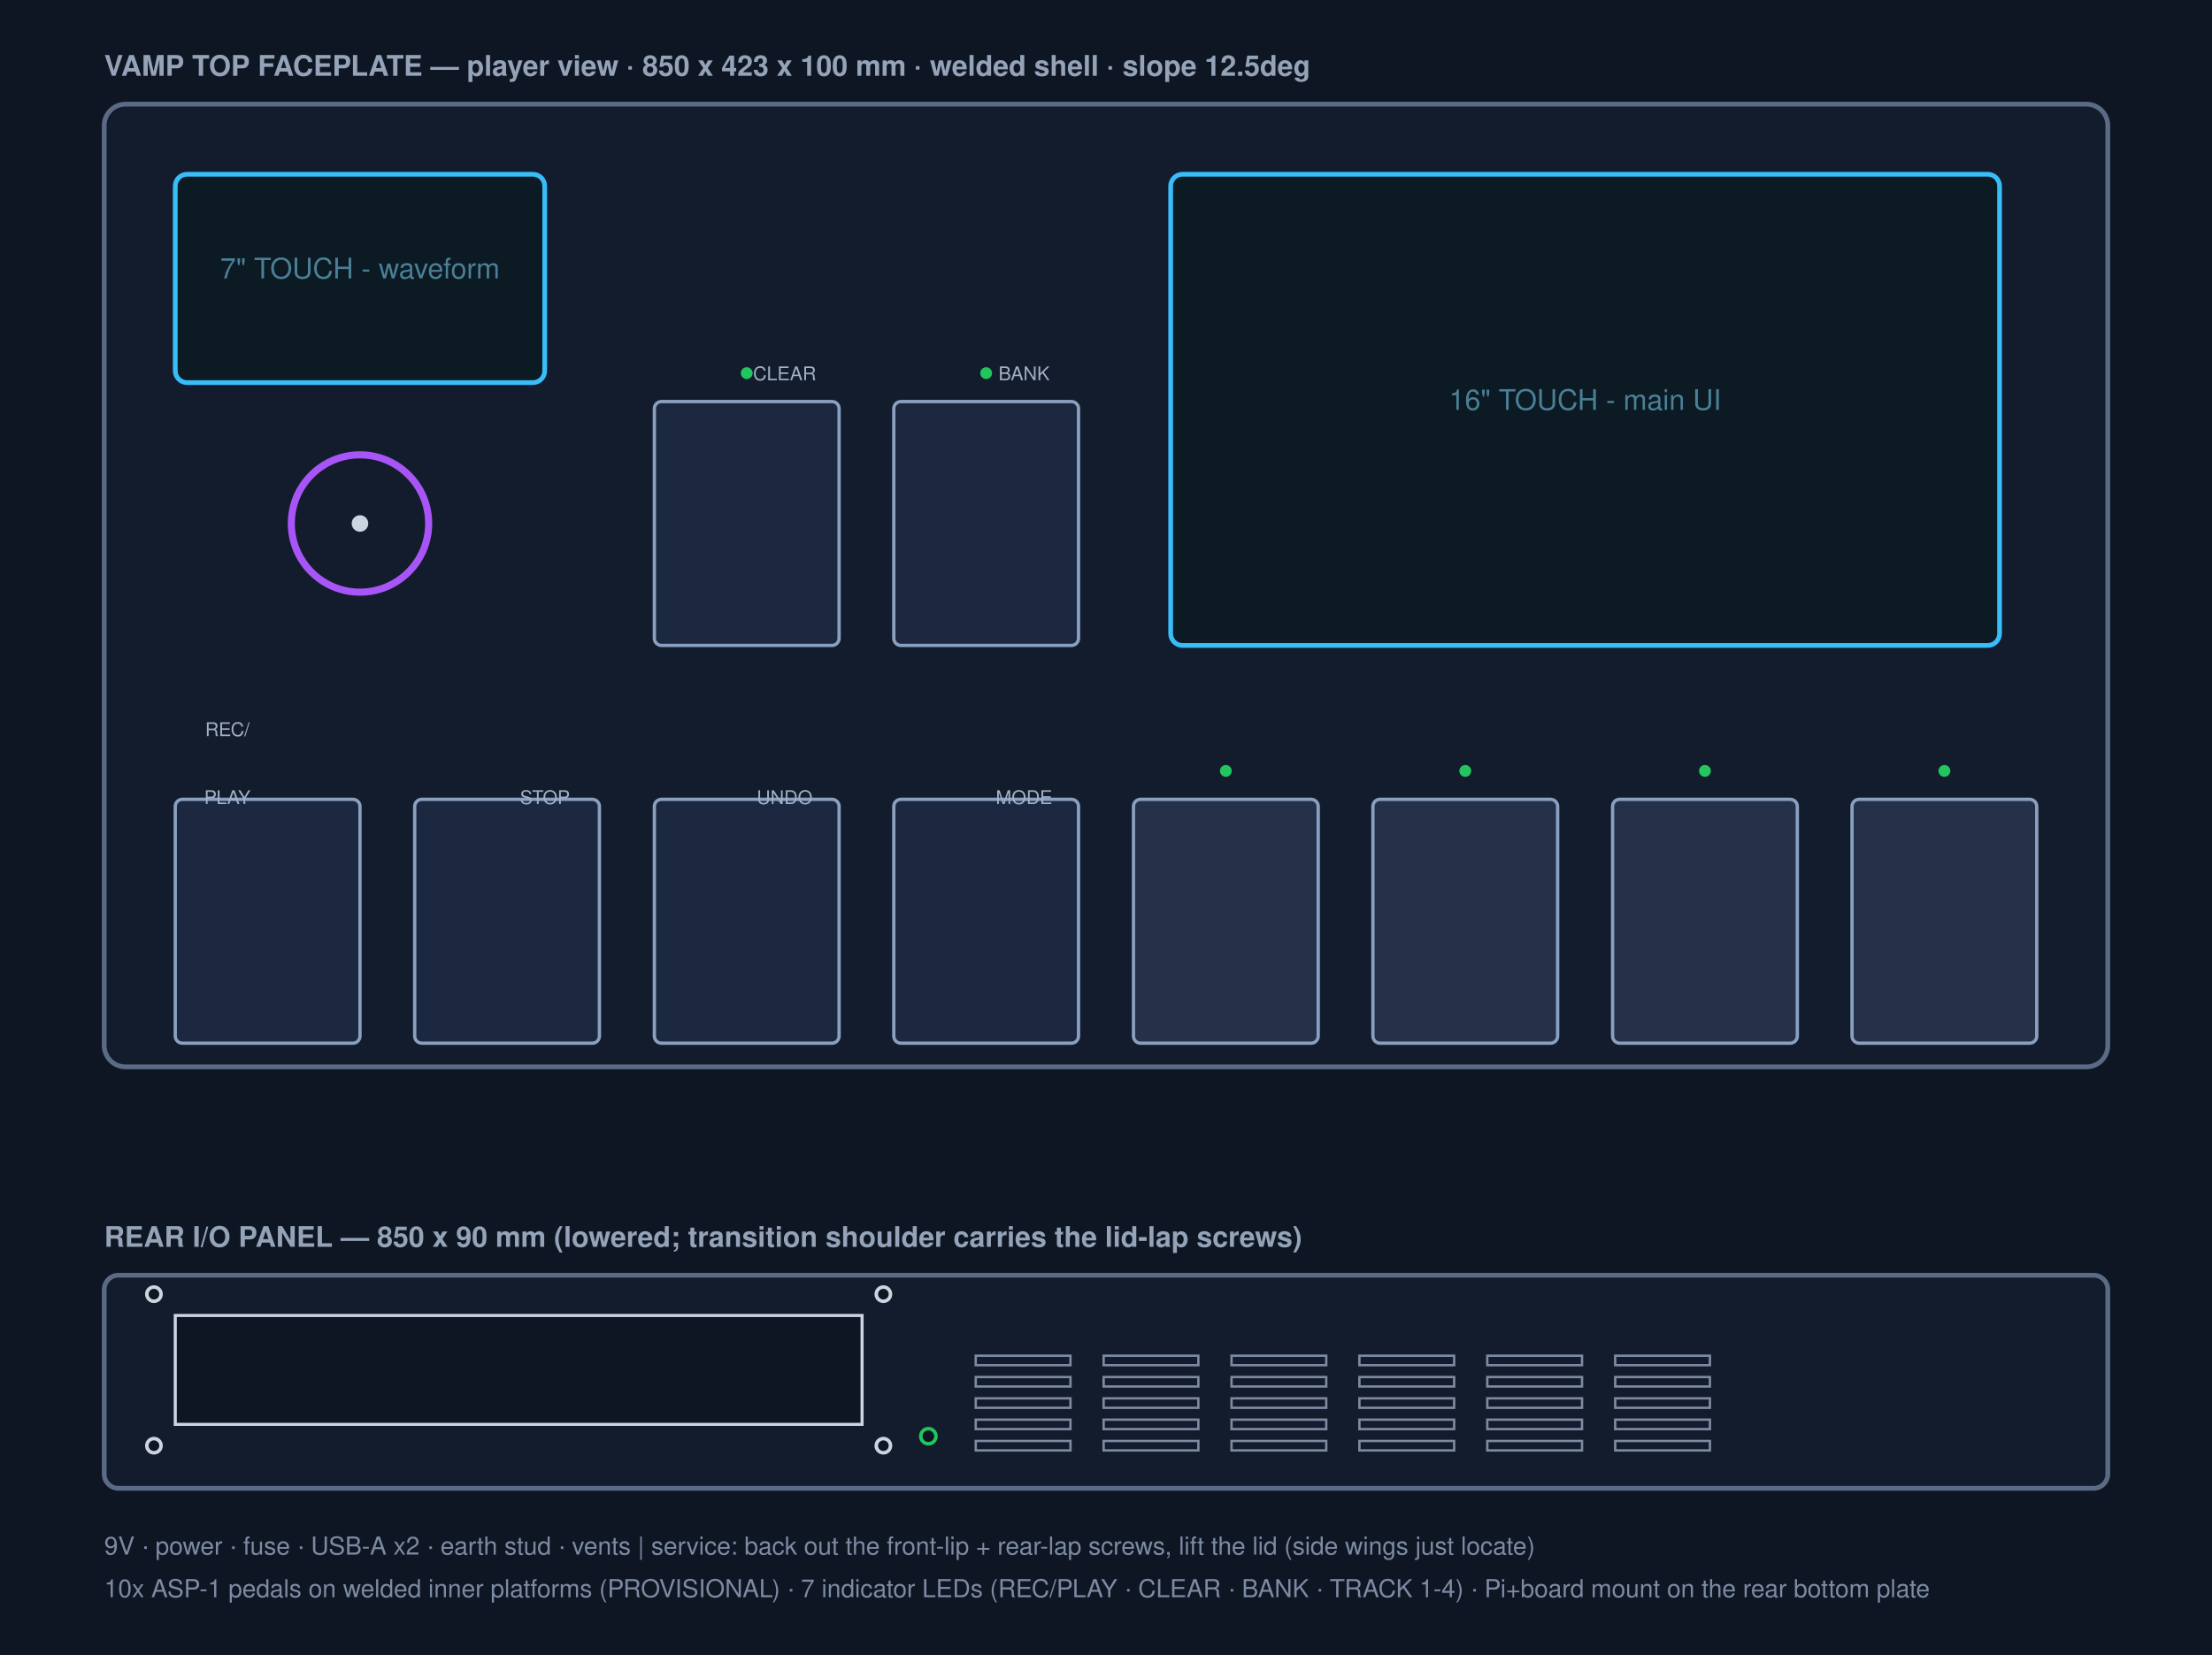
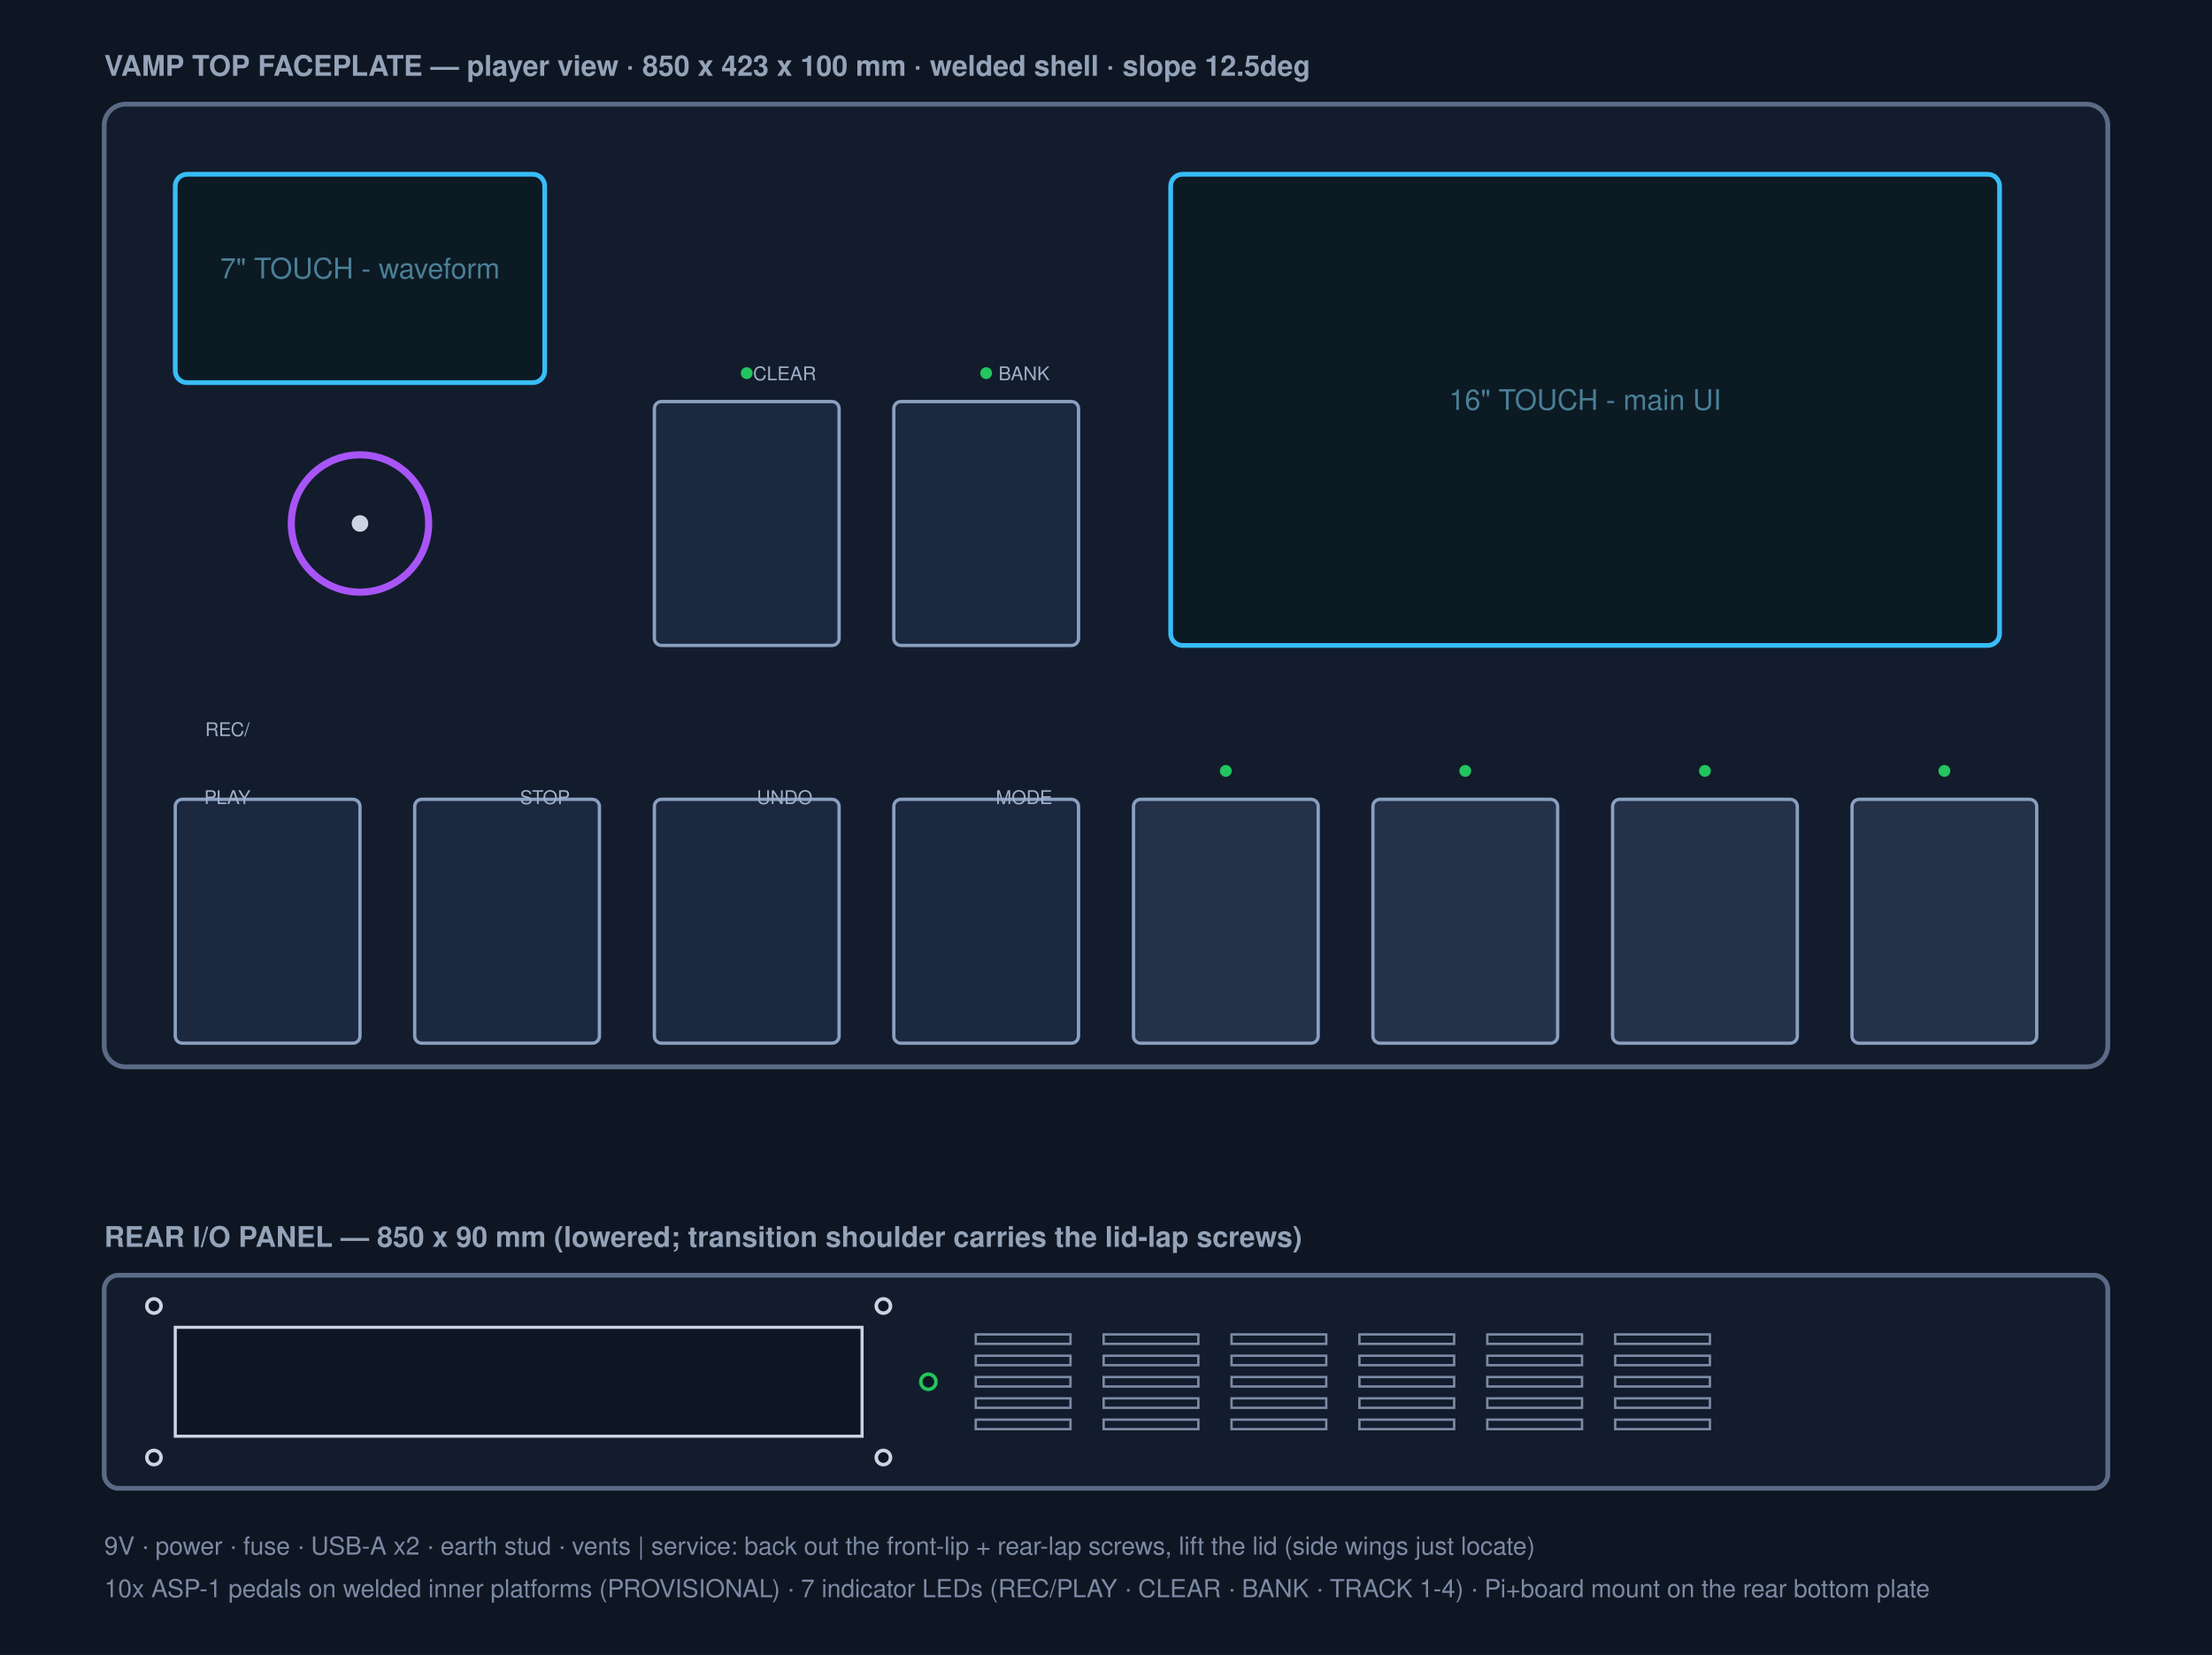
<svg xmlns="http://www.w3.org/2000/svg" viewBox="0 0 934 699" font-family="Helvetica,Arial,sans-serif">
  <rect width="934" height="699" fill="#0f1623" />
  <text x="44" y="32" fill="#94a3b8" font-size="12" font-weight="600">VAMP TOP FACEPLATE — player view · 850 x 423 x 100 mm · welded shell · slope 12.5deg</text>
  <rect x="44" y="44" width="846.0" height="406.6" rx="9" fill="#131c2c" stroke="#5b6b86" stroke-width="2" />
  <rect x="74.0" y="337.6" width="78.0" height="103.0" rx="3" fill="#1c2740" stroke="#8aa0c0" stroke-width="1.4" />
  <rect x="175.1" y="337.6" width="78.0" height="103.0" rx="3" fill="#1c2740" stroke="#8aa0c0" stroke-width="1.4" />
  <rect x="276.3" y="337.6" width="78.0" height="103.0" rx="3" fill="#1c2740" stroke="#8aa0c0" stroke-width="1.4" />
  <rect x="377.4" y="337.6" width="78.0" height="103.0" rx="3" fill="#1c2740" stroke="#8aa0c0" stroke-width="1.4" />
  <rect x="478.6" y="337.6" width="78.0" height="103.0" rx="3" fill="#243149" stroke="#8aa0c0" stroke-width="1.4" />
  <circle cx="517.6" cy="325.6" r="2.5" fill="#22c55e" />
  <rect x="579.7" y="337.6" width="78.0" height="103.0" rx="3" fill="#243149" stroke="#8aa0c0" stroke-width="1.4" />
  <circle cx="618.7" cy="325.6" r="2.5" fill="#22c55e" />
  <rect x="680.9" y="337.6" width="78.0" height="103.0" rx="3" fill="#243149" stroke="#8aa0c0" stroke-width="1.4" />
  <circle cx="719.9" cy="325.6" r="2.5" fill="#22c55e" />
  <rect x="782.0" y="337.6" width="78.0" height="103.0" rx="3" fill="#243149" stroke="#8aa0c0" stroke-width="1.4" />
  <circle cx="821.0" cy="325.6" r="2.5" fill="#22c55e" />
  <rect x="276.3" y="169.6" width="78.0" height="103.0" rx="3" fill="#1c2740" stroke="#8aa0c0" stroke-width="1.4" />
  <circle cx="315.3" cy="157.6" r="2.5" fill="#22c55e" />
  <rect x="377.4" y="169.6" width="78.0" height="103.0" rx="3" fill="#1c2740" stroke="#8aa0c0" stroke-width="1.4" />
  <circle cx="416.4" cy="157.6" r="2.5" fill="#22c55e" />
  <rect x="74.0" y="73.6" width="156.0" height="88.0" rx="5" fill="#0c1a24" stroke="#38bdf8" stroke-width="2" />
  <text x="152.0" y="117.6" fill="#4a7f96" font-size="12" text-anchor="middle">7" TOUCH - waveform</text>
  <rect x="494.3" y="73.6" width="350.0" height="199.0" rx="5" fill="#0c1a24" stroke="#38bdf8" stroke-width="2" />
  <text x="669.3" y="173.1" fill="#4a7f96" font-size="12" text-anchor="middle">16" TOUCH - main UI</text>
  <circle cx="152.0" cy="221.1" r="29.0" fill="none" stroke="#a855f7" stroke-width="3" />
  <circle cx="152.0" cy="221.1" r="3.5" fill="#cbd5e1" />
  <text x="96.0" y="310.9" fill="#9fb0c8" font-size="8" text-anchor="middle">REC/</text>
  <text x="96.0" y="339.6" fill="#9fb0c8" font-size="8" text-anchor="middle">PLAY</text>
  <text x="230.1" y="339.6" fill="#9fb0c8" font-size="8" text-anchor="middle">STOP</text>
  <text x="331.3" y="339.6" fill="#9fb0c8" font-size="8" text-anchor="middle">UNDO</text>
  <text x="432.4" y="339.6" fill="#9fb0c8" font-size="8" text-anchor="middle">MODE</text>
  <text x="331.3" y="160.6" fill="#9fb0c8" font-size="8" text-anchor="middle">CLEAR</text>
  <text x="432.4" y="160.6" fill="#9fb0c8" font-size="8" text-anchor="middle">BANK</text>
  <text x="44" y="526.6" fill="#94a3b8" font-size="12" font-weight="600">REAR I/O PANEL — 850 x 90 mm (lowered; transition shoulder carries the lid-lap screws)</text>
  <rect x="44" y="538.6" width="846.0" height="90.0" rx="6" fill="#131c2c" stroke="#5b6b86" stroke-width="2" />
-   <rect x="74.0" y="555.6" width="290.0" height="46.0" fill="#0f1623" stroke="#cbd5e1" stroke-width="1.3" />
-   <circle cx="65.0" cy="610.6" r="3.0" fill="#0f1623" stroke="#cbd5e1" stroke-width="1.5" />
-   <circle cx="65.0" cy="546.6" r="3.0" fill="#0f1623" stroke="#cbd5e1" stroke-width="1.5" />
-   <circle cx="373.0" cy="610.6" r="3.0" fill="#0f1623" stroke="#cbd5e1" stroke-width="1.5" />
-   <circle cx="373.0" cy="546.6" r="3.0" fill="#0f1623" stroke="#cbd5e1" stroke-width="1.5" />
-   <circle cx="392.0" cy="606.6" r="3.2" fill="#0f1623" stroke="#22c55e" stroke-width="1.5" />
-   <rect x="412.0" y="608.6" width="40.0" height="4.0" fill="none" stroke="#7c8aa3" stroke-width="1" />
-   <rect x="466.0" y="608.6" width="40.0" height="4.0" fill="none" stroke="#7c8aa3" stroke-width="1" />
-   <rect x="520.0" y="608.6" width="40.0" height="4.0" fill="none" stroke="#7c8aa3" stroke-width="1" />
-   <rect x="574.0" y="608.6" width="40.0" height="4.0" fill="none" stroke="#7c8aa3" stroke-width="1" />
-   <rect x="628.0" y="608.6" width="40.0" height="4.0" fill="none" stroke="#7c8aa3" stroke-width="1" />
-   <rect x="682.0" y="608.6" width="40.0" height="4.0" fill="none" stroke="#7c8aa3" stroke-width="1" />
+   <rect x="74.0" y="560.6" width="290.0" height="46.0" fill="#0f1623" stroke="#cbd5e1" stroke-width="1.3" />
+   <circle cx="65.0" cy="615.6" r="3.0" fill="#0f1623" stroke="#cbd5e1" stroke-width="1.5" />
+   <circle cx="65.0" cy="551.6" r="3.0" fill="#0f1623" stroke="#cbd5e1" stroke-width="1.5" />
+   <circle cx="373.0" cy="615.6" r="3.0" fill="#0f1623" stroke="#cbd5e1" stroke-width="1.5" />
+   <circle cx="373.0" cy="551.6" r="3.0" fill="#0f1623" stroke="#cbd5e1" stroke-width="1.5" />
+   <circle cx="392.0" cy="583.6" r="3.2" fill="#0f1623" stroke="#22c55e" stroke-width="1.5" />
  <rect x="412.0" y="599.6" width="40.0" height="4.0" fill="none" stroke="#7c8aa3" stroke-width="1" />
  <rect x="466.0" y="599.6" width="40.0" height="4.0" fill="none" stroke="#7c8aa3" stroke-width="1" />
  <rect x="520.0" y="599.6" width="40.0" height="4.0" fill="none" stroke="#7c8aa3" stroke-width="1" />
  <rect x="574.0" y="599.6" width="40.0" height="4.0" fill="none" stroke="#7c8aa3" stroke-width="1" />
  <rect x="628.0" y="599.6" width="40.0" height="4.0" fill="none" stroke="#7c8aa3" stroke-width="1" />
  <rect x="682.0" y="599.6" width="40.0" height="4.0" fill="none" stroke="#7c8aa3" stroke-width="1" />
  <rect x="412.0" y="590.6" width="40.0" height="4.0" fill="none" stroke="#7c8aa3" stroke-width="1" />
  <rect x="466.0" y="590.6" width="40.0" height="4.0" fill="none" stroke="#7c8aa3" stroke-width="1" />
  <rect x="520.0" y="590.6" width="40.0" height="4.0" fill="none" stroke="#7c8aa3" stroke-width="1" />
  <rect x="574.0" y="590.6" width="40.0" height="4.0" fill="none" stroke="#7c8aa3" stroke-width="1" />
  <rect x="628.0" y="590.6" width="40.0" height="4.0" fill="none" stroke="#7c8aa3" stroke-width="1" />
  <rect x="682.0" y="590.6" width="40.0" height="4.0" fill="none" stroke="#7c8aa3" stroke-width="1" />
  <rect x="412.0" y="581.6" width="40.0" height="4.0" fill="none" stroke="#7c8aa3" stroke-width="1" />
  <rect x="466.0" y="581.6" width="40.0" height="4.0" fill="none" stroke="#7c8aa3" stroke-width="1" />
  <rect x="520.0" y="581.6" width="40.0" height="4.0" fill="none" stroke="#7c8aa3" stroke-width="1" />
  <rect x="574.0" y="581.6" width="40.0" height="4.0" fill="none" stroke="#7c8aa3" stroke-width="1" />
  <rect x="628.0" y="581.6" width="40.0" height="4.0" fill="none" stroke="#7c8aa3" stroke-width="1" />
  <rect x="682.0" y="581.6" width="40.0" height="4.0" fill="none" stroke="#7c8aa3" stroke-width="1" />
  <rect x="412.0" y="572.6" width="40.0" height="4.0" fill="none" stroke="#7c8aa3" stroke-width="1" />
  <rect x="466.0" y="572.6" width="40.0" height="4.0" fill="none" stroke="#7c8aa3" stroke-width="1" />
  <rect x="520.0" y="572.6" width="40.0" height="4.0" fill="none" stroke="#7c8aa3" stroke-width="1" />
  <rect x="574.0" y="572.6" width="40.0" height="4.0" fill="none" stroke="#7c8aa3" stroke-width="1" />
  <rect x="628.0" y="572.6" width="40.0" height="4.0" fill="none" stroke="#7c8aa3" stroke-width="1" />
  <rect x="682.0" y="572.6" width="40.0" height="4.0" fill="none" stroke="#7c8aa3" stroke-width="1" />
+   <rect x="412.0" y="563.6" width="40.0" height="4.0" fill="none" stroke="#7c8aa3" stroke-width="1" />
+   <rect x="466.0" y="563.6" width="40.0" height="4.0" fill="none" stroke="#7c8aa3" stroke-width="1" />
+   <rect x="520.0" y="563.6" width="40.0" height="4.0" fill="none" stroke="#7c8aa3" stroke-width="1" />
+   <rect x="574.0" y="563.6" width="40.0" height="4.0" fill="none" stroke="#7c8aa3" stroke-width="1" />
+   <rect x="628.0" y="563.6" width="40.0" height="4.0" fill="none" stroke="#7c8aa3" stroke-width="1" />
+   <rect x="682.0" y="563.6" width="40.0" height="4.0" fill="none" stroke="#7c8aa3" stroke-width="1" />
  <text x="44" y="656.6" fill="#7c8aa3" font-size="10.5">9V · power · fuse · USB-A x2 · earth stud · vents   |   service: back out the front-lip + rear-lap screws, lift the lid (side wings just locate)</text>
  <text x="44" y="674.6" fill="#7c8aa3" font-size="10.5">10x ASP-1 pedals on welded inner platforms (PROVISIONAL) · 7 indicator LEDs (REC/PLAY · CLEAR · BANK · TRACK 1-4) · Pi+board mount on the rear bottom plate</text>
</svg>
